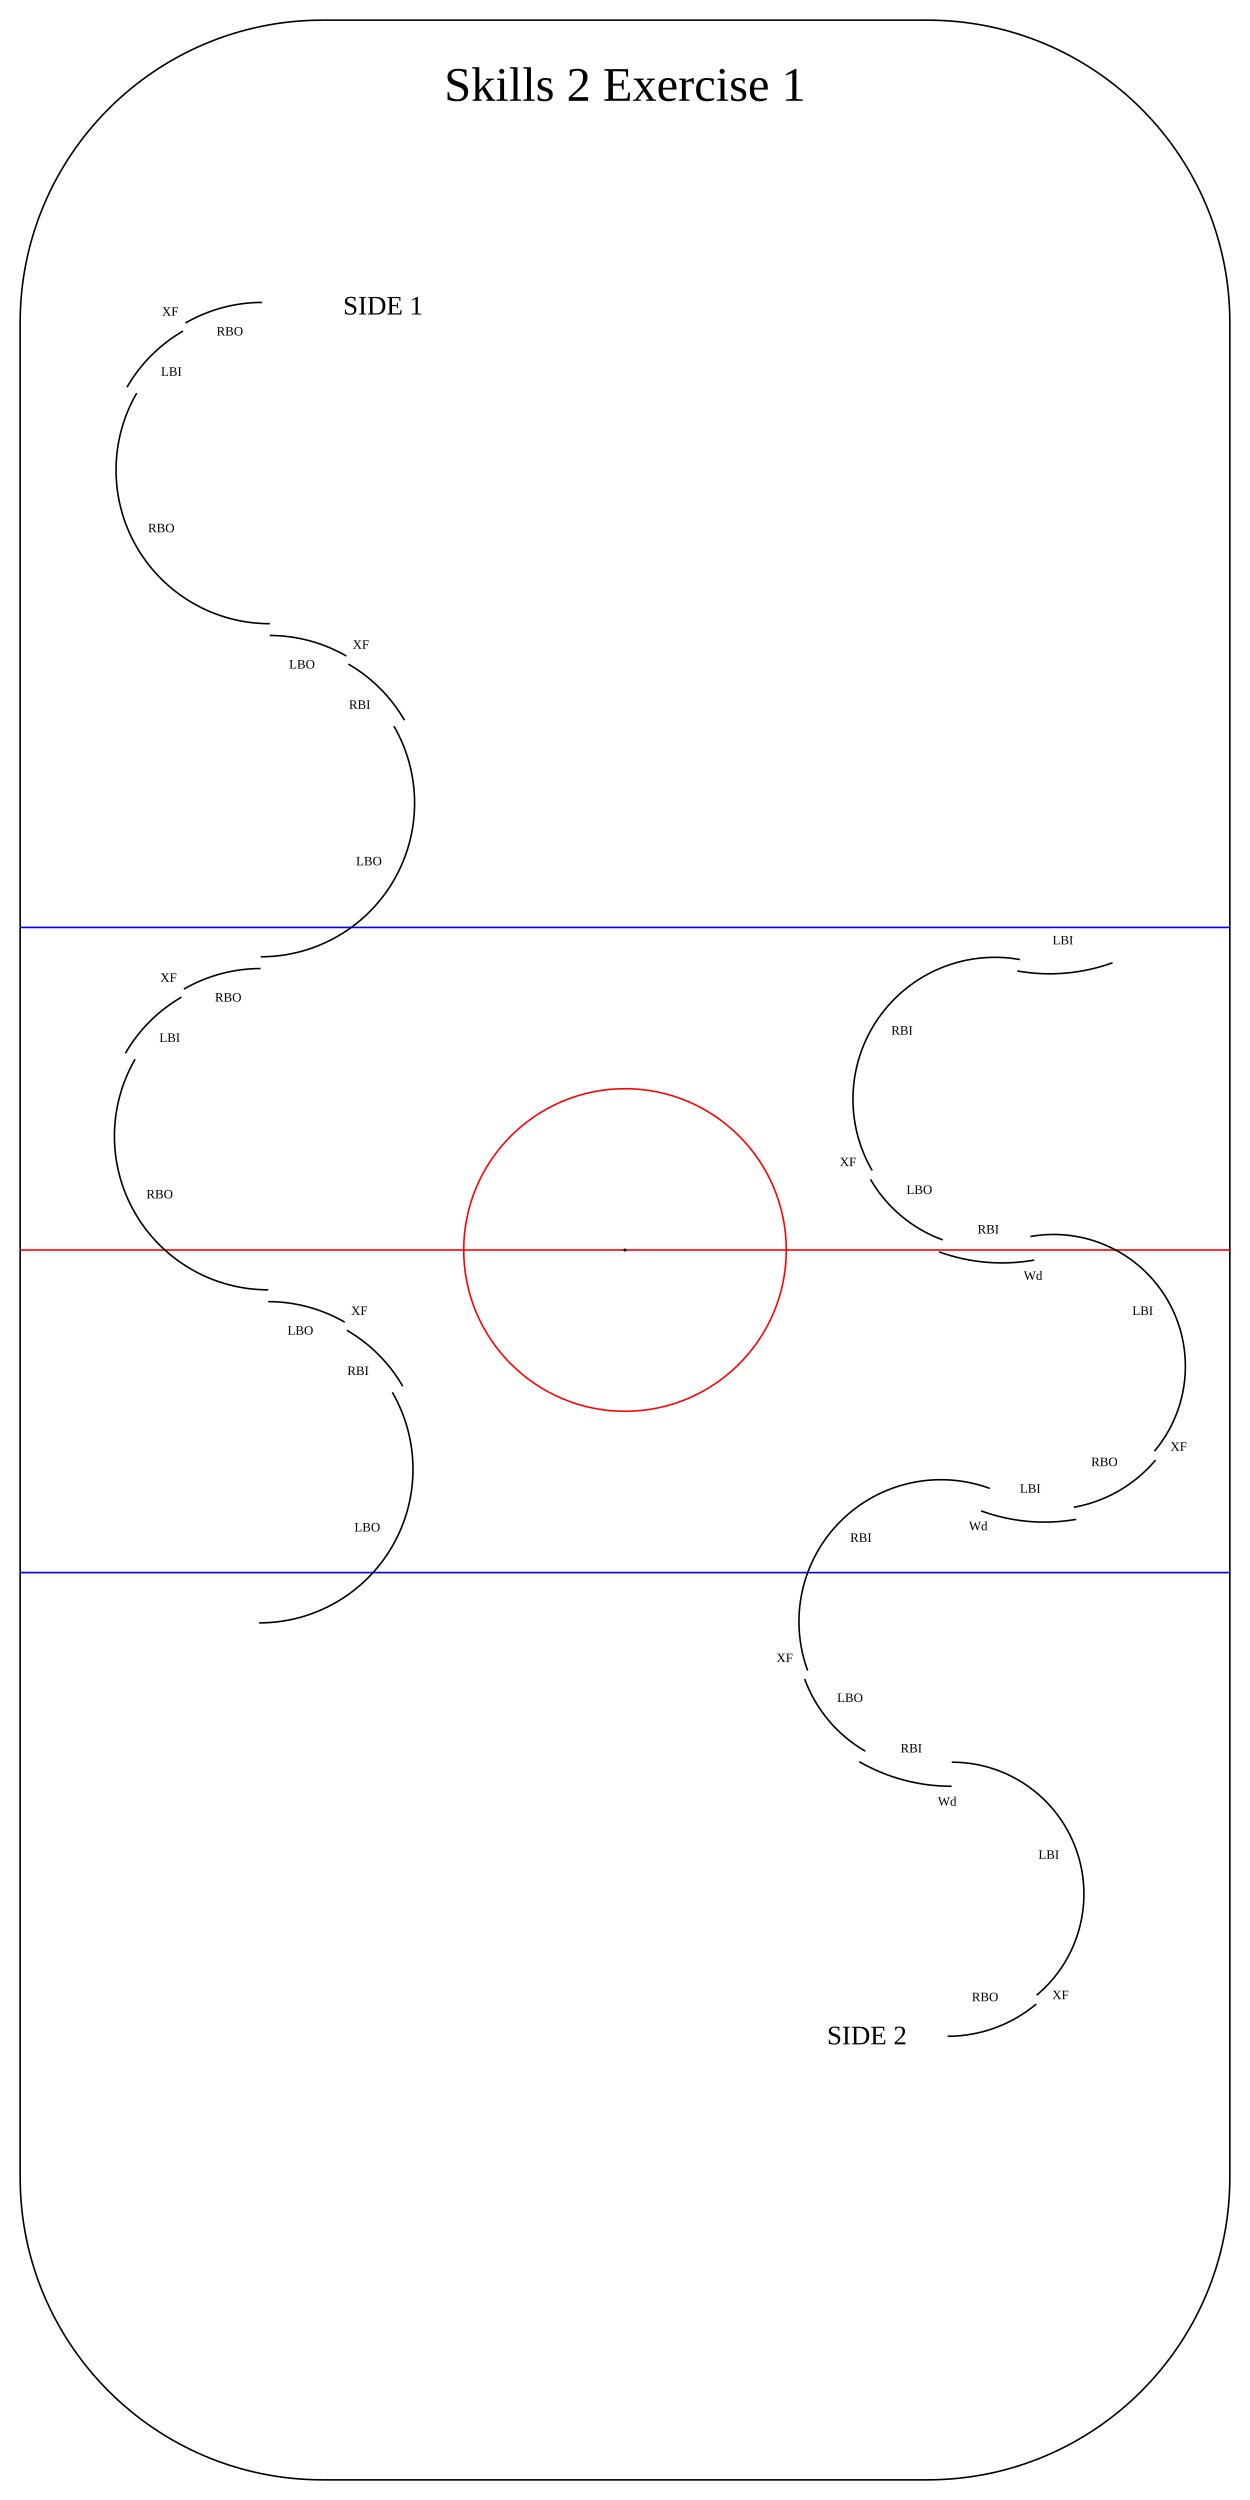
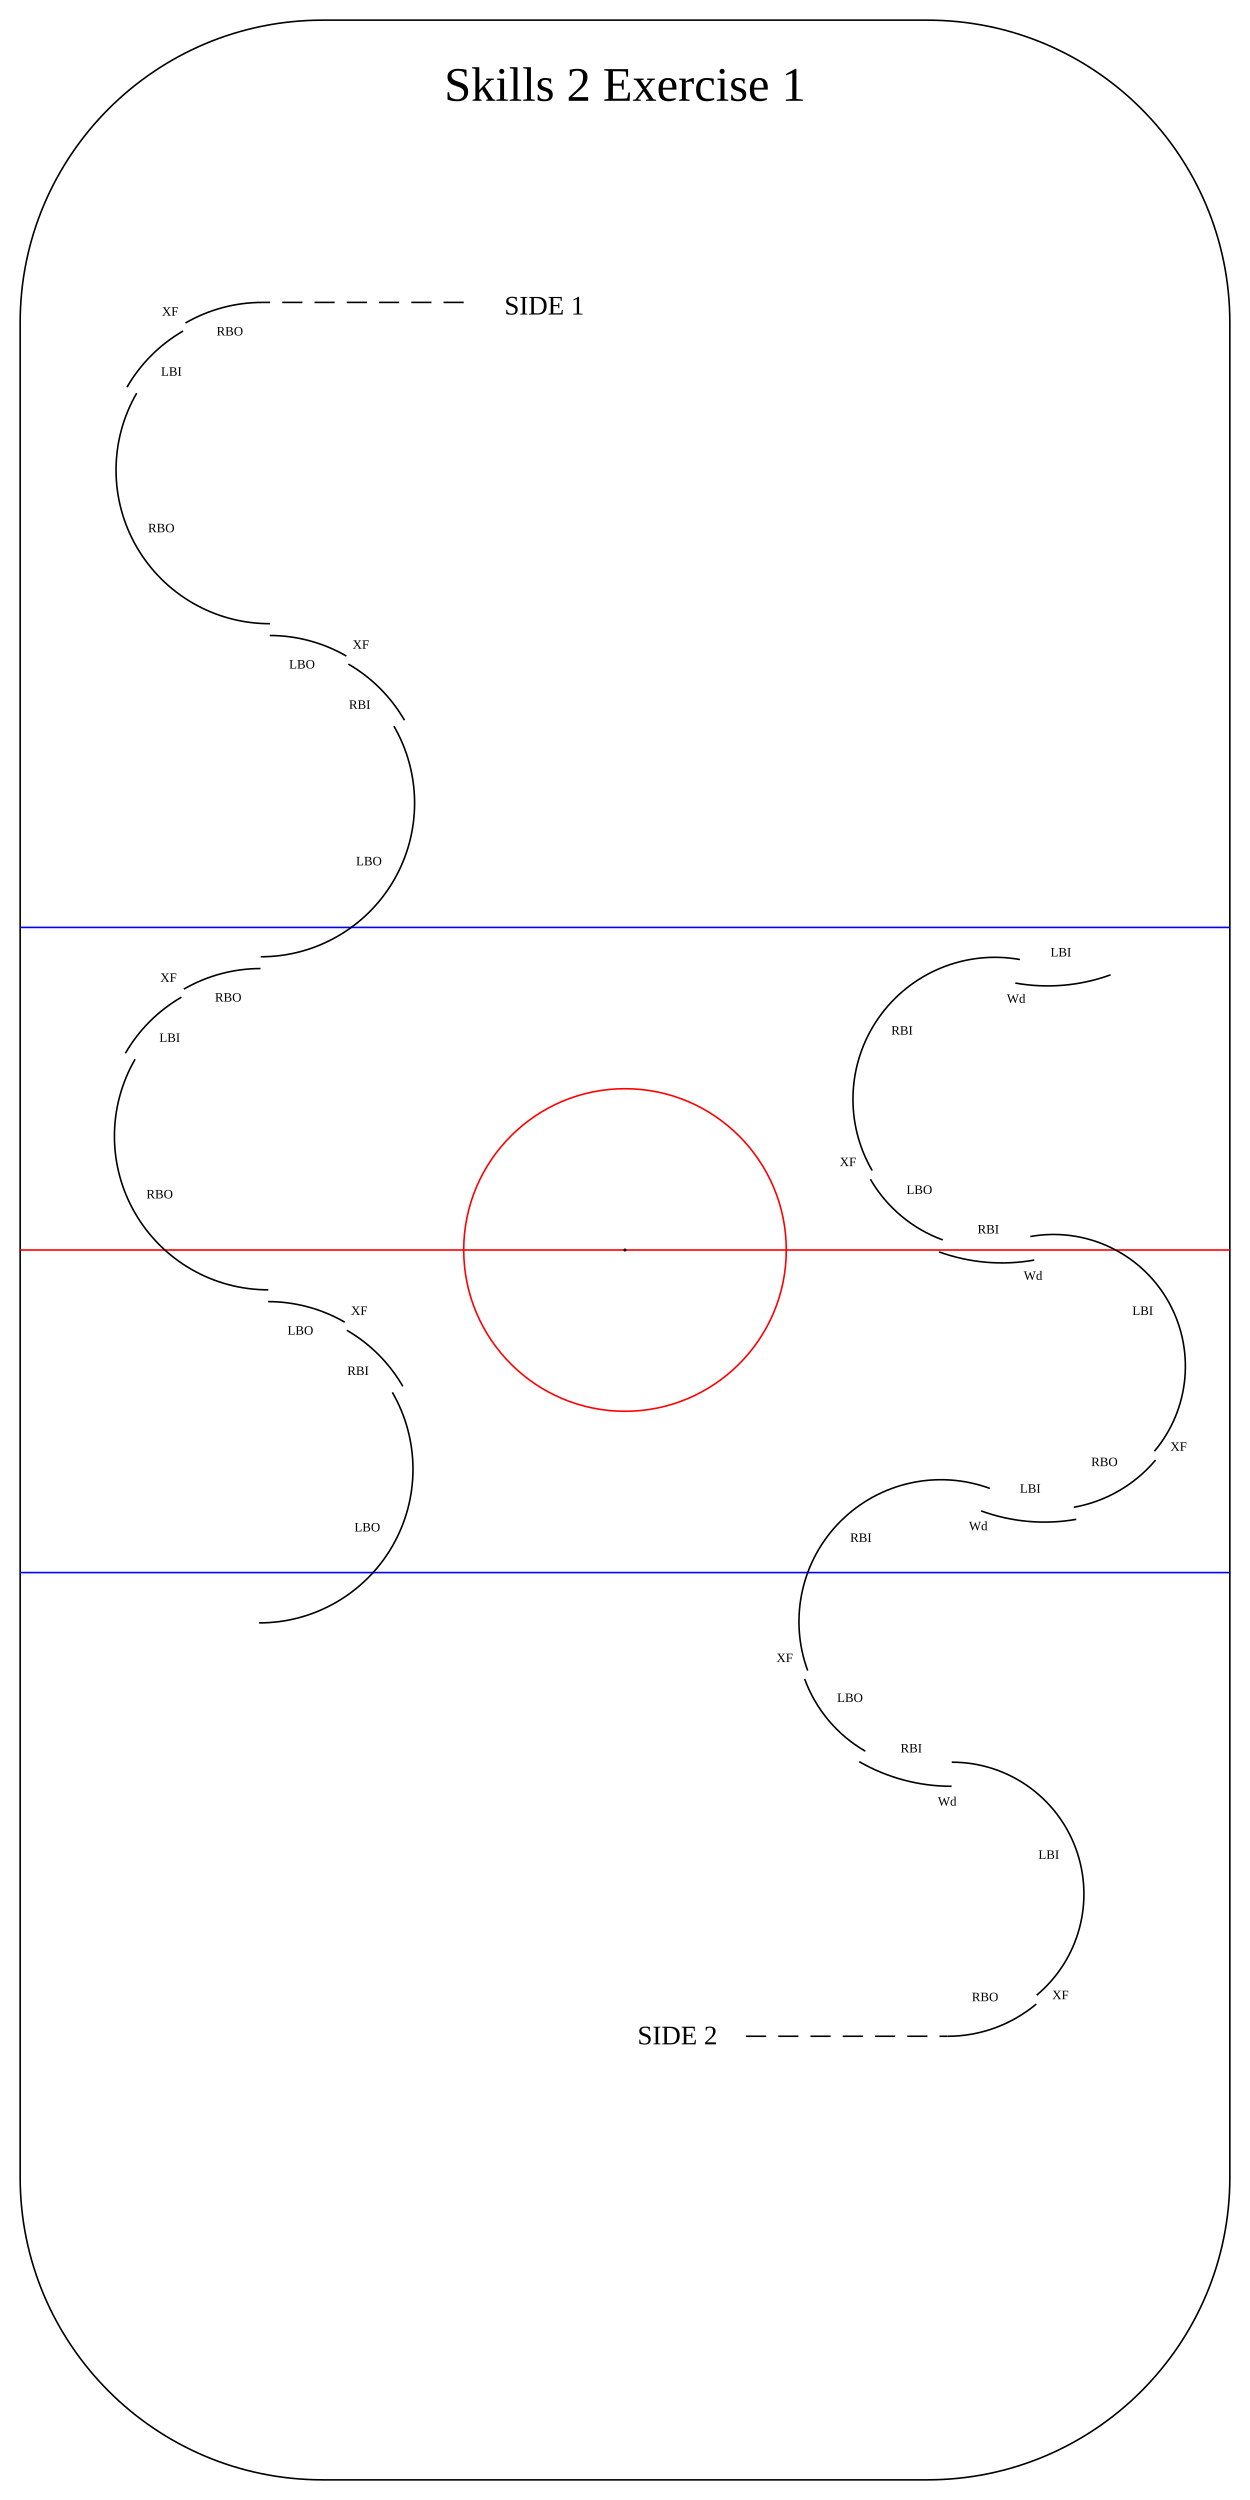
<svg xmlns="http://www.w3.org/2000/svg" xmlns:xlink="http://www.w3.org/1999/xlink" height="6200" viewBox="-50 -50 3100 6200" width="3100">
  <defs>
    <style>
text { text-anchor: middle } path,rect,circle { fill:none; stroke: black; }
</style>
    <g id="Rink">
      <clipPath id="clip-rink">
        <rect height="6100" rx="750" ry="750" width="3000" x="0" y="0" />
      </clipPath>
      <rect height="6100" rx="750" ry="750" style="text { text-anchor: middle } path,rect,circle { fill:none; stroke: black; } clip-path:url(#clip-rink)" width="3000" x="0" y="0" />
      <path d="M 0,3050 l 3000,0" style="stroke:red;" />
      <circle cx="1500" cy="3050" r="400" style="stroke:red;" />
      <circle cx="1500" cy="3050" r="2" style="fill: black;" />
      <path d="M 0,2250 l 3000,0" style="stroke: blue;" />
      <path d="M 0,3850 l 3000,0" style="stroke: blue;" />
    </g>
    <g id="Info" />
+     <g id="RB[len=500,label=&quot; &quot;,style=&quot;dashed&quot;]">
+       <path d="M 0,0 l 0,500" stroke-dasharray="50 30" />
+     </g>
    <g id="RBO[angle=30,len=200]">
      <path d="M 0,0 a 381,381 0 0 0 51,190" />
    </g>
    <g id="xf-LBI[angle=30,len=200]">
      <path d="M 0,0 a 381,381 0 0 0 51,190" />
    </g>
    <g id="RBO[angle=120,len=800]">
      <path d="M 0,0 a 381,381 0 0 0 572,330" />
    </g>
    <g id="LBO[angle=30,len=200]">
      <path d="M 0,0 a 381,381 0 0 1 -51,190" />
    </g>
    <g id="xf-RBI[angle=30,len=200]">
      <path d="M 0,0 a 381,381 0 0 1 -51,190" />
    </g>
    <g id="LBO[angle=120,len=800]">
      <path d="M 0,0 a 381,381 0 0 1 -572,330" />
    </g>
    <g id="RBO--[angle=40]">
      <path d="M 0,0 a 343,343 0 0 0 80,220" />
    </g>
    <g id="xf-LBI[angle=140,len=800]">
      <path d="M 0,0 a 327,327 0 0 0 578,210" />
    </g>
    <g id="wd-RBI--[angle=30]">
      <path d="M 0,0 a 458,458 0 0 1 -61,229" />
    </g>
    <g id="LBO--[angle=40]">
      <path d="M 0,0 a 343,343 0 0 1 -80,220" />
    </g>
    <g id="xf-RBI[angle=130,len=800]">
      <path d="M 0,0 a 352,352 0 0 1 -579,270" />
    </g>
    <g id="wd-LBI--[angle=30]">
-       <path d="M 0,0 a 458,458 0 0 0 61,229" />
-     </g>
-     <g id="LBI--[angle=30]">
      <path d="M 0,0 a 458,458 0 0 0 61,229" />
    </g>
  </defs>
  <use id="r_0_c_0_4" style="stroke-width:4;" transform="translate(0 0) rotate(0)" xlink:href="#Rink" />
  <text style="font-size: 90pt;" x="1500" y="200">
Skills 2 Exercise 1
</text>
-   <text style="font-size:50pt;" x="900" y="730">
+   <text style="font-size:50pt;" x="1300" y="730">
SIDE 1
</text>
-   <use id="r_7_c_0_22" style="stroke-width:4;" transform="translate(600 700) rotate(90)" xlink:href="#RBO[angle=30,len=200]" />
+   <use id="r_7_c_0_37" style="stroke-width:4;" transform="translate(1100 700) rotate(90)" xlink:href="#RB[len=500,label=&quot; &quot;,style=&quot;dashed&quot;]" />
+   <text style="font-size:24pt;" x="850" y="730">
+  
+ </text>
+   <use id="r_8_c_0_22" style="stroke-width:4;" transform="translate(600 700) rotate(90)" xlink:href="#RBO[angle=30,len=200]" />
  <text style="font-size:24pt;" x="520" y="782">
RBO
</text>
-   <use id="r_8_c_0_25" style="stroke-width:4;" transform="translate(404 771) rotate(60)" xlink:href="#xf-LBI[angle=30,len=200]" />
+   <use id="r_9_c_0_25" style="stroke-width:4;" transform="translate(404 771) rotate(60)" xlink:href="#xf-LBI[angle=30,len=200]" />
  <text style="font-size:24pt;" x="375" y="882">
LBI
</text>
  <text style="font-size:24pt;" x="372" y="733">
XF
</text>
-   <use id="r_9_c_0_23" style="stroke-width:4;" transform="translate(289 925) rotate(30)" xlink:href="#RBO[angle=120,len=800]" />
+   <use id="r_10_c_0_23" style="stroke-width:4;" transform="translate(289 925) rotate(30)" xlink:href="#RBO[angle=120,len=800]" />
  <text style="font-size:24pt;" x="350" y="1270">
RBO
</text>
-   <use id="r_11_c_0_22" style="stroke-width:4;" transform="translate(619 1526) rotate(270)" xlink:href="#LBO[angle=30,len=200]" />
+   <use id="r_12_c_0_22" style="stroke-width:4;" transform="translate(619 1526) rotate(270)" xlink:href="#LBO[angle=30,len=200]" />
  <text style="font-size:24pt;" x="699" y="1608">
LBO
</text>
-   <use id="r_12_c_0_25" style="stroke-width:4;" transform="translate(814 1597) rotate(300)" xlink:href="#xf-RBI[angle=30,len=200]" />
+   <use id="r_13_c_0_25" style="stroke-width:4;" transform="translate(814 1597) rotate(300)" xlink:href="#xf-RBI[angle=30,len=200]" />
  <text style="font-size:24pt;" x="842" y="1708">
RBI
</text>
  <text style="font-size:24pt;" x="845" y="1559">
XF
</text>
-   <use id="r_13_c_0_23" style="stroke-width:4;" transform="translate(927 1751) rotate(330)" xlink:href="#LBO[angle=120,len=800]" />
+   <use id="r_14_c_0_23" style="stroke-width:4;" transform="translate(927 1751) rotate(330)" xlink:href="#LBO[angle=120,len=800]" />
  <text style="font-size:24pt;" x="865" y="2096">
LBO
</text>
-   <use id="r_15_c_0_22" style="stroke-width:4;" transform="translate(596 2352) rotate(90)" xlink:href="#RBO[angle=30,len=200]" />
+   <use id="r_16_c_0_22" style="stroke-width:4;" transform="translate(596 2352) rotate(90)" xlink:href="#RBO[angle=30,len=200]" />
  <text style="font-size:24pt;" x="516" y="2434">
RBO
</text>
-   <use id="r_16_c_0_25" style="stroke-width:4;" transform="translate(400 2423) rotate(60)" xlink:href="#xf-LBI[angle=30,len=200]" />
+   <use id="r_17_c_0_25" style="stroke-width:4;" transform="translate(400 2423) rotate(60)" xlink:href="#xf-LBI[angle=30,len=200]" />
  <text style="font-size:24pt;" x="371" y="2534">
LBI
</text>
  <text style="font-size:24pt;" x="368" y="2385">
XF
</text>
-   <use id="r_17_c_0_23" style="stroke-width:4;" transform="translate(285 2577) rotate(30)" xlink:href="#RBO[angle=120,len=800]" />
+   <use id="r_18_c_0_23" style="stroke-width:4;" transform="translate(285 2577) rotate(30)" xlink:href="#RBO[angle=120,len=800]" />
  <text style="font-size:24pt;" x="346" y="2922">
RBO
</text>
-   <use id="r_19_c_0_22" style="stroke-width:4;" transform="translate(615 3178) rotate(270)" xlink:href="#LBO[angle=30,len=200]" />
+   <use id="r_20_c_0_22" style="stroke-width:4;" transform="translate(615 3178) rotate(270)" xlink:href="#LBO[angle=30,len=200]" />
  <text style="font-size:24pt;" x="695" y="3260">
LBO
</text>
-   <use id="r_20_c_0_25" style="stroke-width:4;" transform="translate(810 3249) rotate(300)" xlink:href="#xf-RBI[angle=30,len=200]" />
+   <use id="r_21_c_0_25" style="stroke-width:4;" transform="translate(810 3249) rotate(300)" xlink:href="#xf-RBI[angle=30,len=200]" />
  <text style="font-size:24pt;" x="838" y="3360">
RBI
</text>
  <text style="font-size:24pt;" x="841" y="3211">
XF
</text>
-   <use id="r_21_c_0_23" style="stroke-width:4;" transform="translate(923 3403) rotate(330)" xlink:href="#LBO[angle=120,len=800]" />
+   <use id="r_22_c_0_23" style="stroke-width:4;" transform="translate(923 3403) rotate(330)" xlink:href="#LBO[angle=120,len=800]" />
  <text style="font-size:24pt;" x="861" y="3748">
LBO
</text>
-   <text style="font-size:50pt;" x="2100" y="5020">
+   <text style="font-size:50pt;" x="1630" y="5020">
SIDE 2
</text>
-   <use id="r_26_c_0_22" style="stroke-width:4;" transform="translate(2300 5000) rotate(270)" xlink:href="#RBO--[angle=40]" />
+   <use id="r_27_c_0_37" style="stroke-width:4;" transform="translate(1800 5000) rotate(270)" xlink:href="#RB[len=500,label=&quot; &quot;,style=&quot;dashed&quot;]" />
+   <text style="font-size:24pt;" x="2050" y="4970">
+  
+ </text>
+   <use id="r_28_c_0_22" style="stroke-width:4;" transform="translate(2300 5000) rotate(270)" xlink:href="#RBO--[angle=40]" />
  <text style="font-size:24pt;" x="2393" y="4913">
RBO
</text>
-   <use id="r_27_c_0_26" style="stroke-width:4;" transform="translate(2521 4898) rotate(230)" xlink:href="#xf-LBI[angle=140,len=800]" />
+   <use id="r_29_c_0_26" style="stroke-width:4;" transform="translate(2521 4898) rotate(230)" xlink:href="#xf-LBI[angle=140,len=800]" />
  <text style="font-size:24pt;" x="2551" y="4560">
LBI
</text>
  <text style="font-size:24pt;" x="2580" y="4908">
XF
</text>
-   <use id="r_28_c_0_25" style="stroke-width:4;" transform="translate(2310 4380) rotate(90)" xlink:href="#wd-RBI--[angle=30]" />
+   <use id="r_30_c_0_25" style="stroke-width:4;" transform="translate(2310 4380) rotate(90)" xlink:href="#wd-RBI--[angle=30]" />
  <text style="font-size:24pt;" x="2210" y="4296">
RBI
</text>
  <text style="font-size:24pt;" x="2299" y="4428">
Wd
</text>
-   <use id="r_29_c_0_22" style="stroke-width:4;" transform="translate(2096 4293) rotate(120)" xlink:href="#LBO--[angle=40]" />
+   <use id="r_31_c_0_22" style="stroke-width:4;" transform="translate(2096 4293) rotate(120)" xlink:href="#LBO--[angle=40]" />
  <text style="font-size:24pt;" x="2058" y="4171">
LBO
</text>
-   <use id="r_30_c_0_26" style="stroke-width:4;" transform="translate(1953 4093) rotate(160)" xlink:href="#xf-RBI[angle=130,len=800]" />
+   <use id="r_32_c_0_26" style="stroke-width:4;" transform="translate(1953 4093) rotate(160)" xlink:href="#xf-RBI[angle=130,len=800]" />
  <text style="font-size:24pt;" x="2085" y="3774">
RBI
</text>
  <text style="font-size:24pt;" x="1896" y="4072">
XF
</text>
-   <use id="r_31_c_0_25" style="stroke-width:4;" transform="translate(2383 3697) rotate(290)" xlink:href="#wd-LBI--[angle=30]" />
+   <use id="r_33_c_0_25" style="stroke-width:4;" transform="translate(2383 3697) rotate(290)" xlink:href="#wd-LBI--[angle=30]" />
  <text style="font-size:24pt;" x="2505" y="3652">
LBI
</text>
  <text style="font-size:24pt;" x="2376" y="3745">
Wd
</text>
-   <use id="r_32_c_0_22" style="stroke-width:4;" transform="translate(2613 3688) rotate(260)" xlink:href="#RBO--[angle=40]" />
+   <use id="r_34_c_0_22" style="stroke-width:4;" transform="translate(2613 3688) rotate(260)" xlink:href="#RBO--[angle=40]" />
  <text style="font-size:24pt;" x="2689" y="3586">
RBO
</text>
-   <use id="r_33_c_0_26" style="stroke-width:4;" transform="translate(2813 3549) rotate(220)" xlink:href="#xf-LBI[angle=140,len=800]" />
+   <use id="r_35_c_0_26" style="stroke-width:4;" transform="translate(2813 3549) rotate(220)" xlink:href="#xf-LBI[angle=140,len=800]" />
  <text style="font-size:24pt;" x="2784" y="3211">
LBI
</text>
  <text style="font-size:24pt;" x="2873" y="3548">
XF
</text>
-   <use id="r_34_c_0_25" style="stroke-width:4;" transform="translate(2515 3075) rotate(80)" xlink:href="#wd-RBI--[angle=30]" />
+   <use id="r_36_c_0_25" style="stroke-width:4;" transform="translate(2515 3075) rotate(80)" xlink:href="#wd-RBI--[angle=30]" />
  <text style="font-size:24pt;" x="2401" y="3009">
RBI
</text>
  <text style="font-size:24pt;" x="2512" y="3124">
Wd
</text>
-   <use id="r_35_c_0_22" style="stroke-width:4;" transform="translate(2288 3025) rotate(110)" xlink:href="#LBO--[angle=40]" />
+   <use id="r_37_c_0_22" style="stroke-width:4;" transform="translate(2288 3025) rotate(110)" xlink:href="#LBO--[angle=40]" />
  <text style="font-size:24pt;" x="2230" y="2911">
LBO
</text>
-   <use id="r_36_c_0_26" style="stroke-width:4;" transform="translate(2113 2853) rotate(150)" xlink:href="#xf-RBI[angle=130,len=800]" />
+   <use id="r_38_c_0_26" style="stroke-width:4;" transform="translate(2113 2853) rotate(150)" xlink:href="#xf-RBI[angle=130,len=800]" />
  <text style="font-size:24pt;" x="2187" y="2516">
RBI
</text>
  <text style="font-size:24pt;" x="2053" y="2842">
XF
</text>
-   <use id="r_38_c_0_22" style="stroke-width:4;" transform="translate(2473 2358) rotate(280)" xlink:href="#LBI--[angle=30]" />
-   <text style="font-size:24pt;" x="2586" y="2292">
- LBI
+   <use id="r_39_c_0_25" style="stroke-width:4;" transform="translate(2468 2388) rotate(280)" xlink:href="#wd-LBI--[angle=30]" />
+   <text style="font-size:24pt;" x="2581" y="2322">
+ LBI
+ </text>
+   <text style="font-size:24pt;" x="2470" y="2437">
+ Wd
</text>
</svg>
